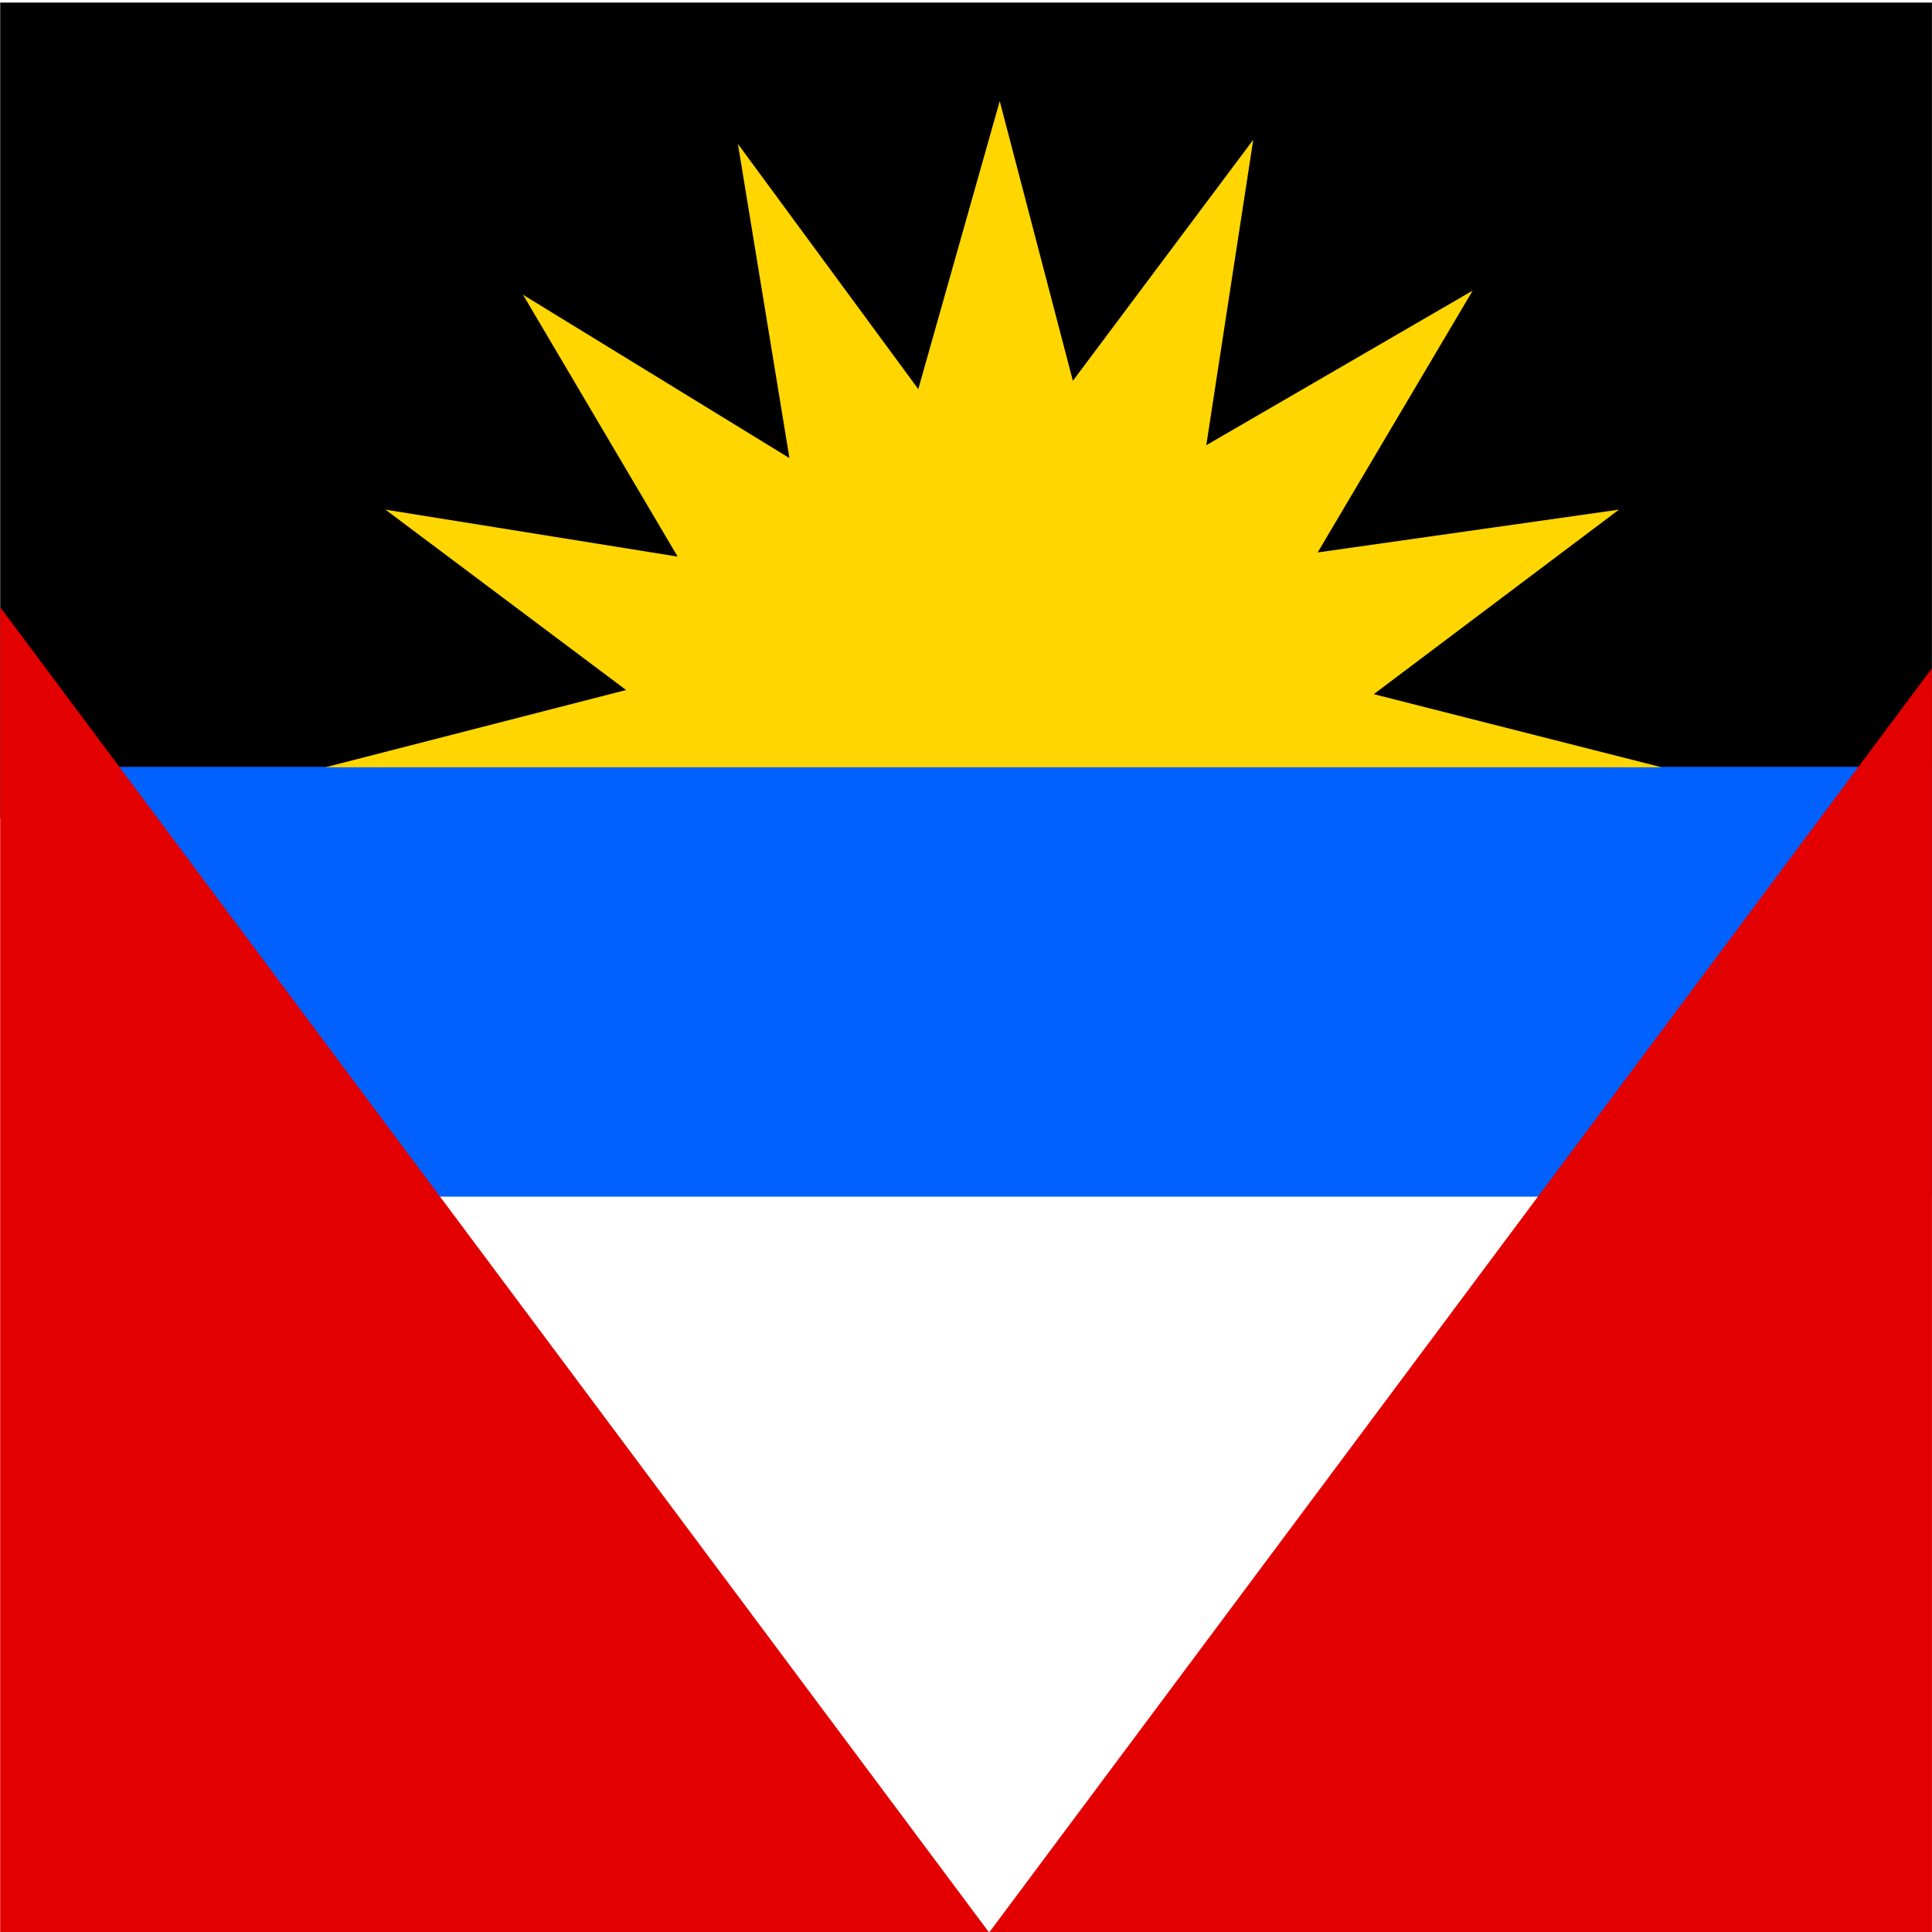
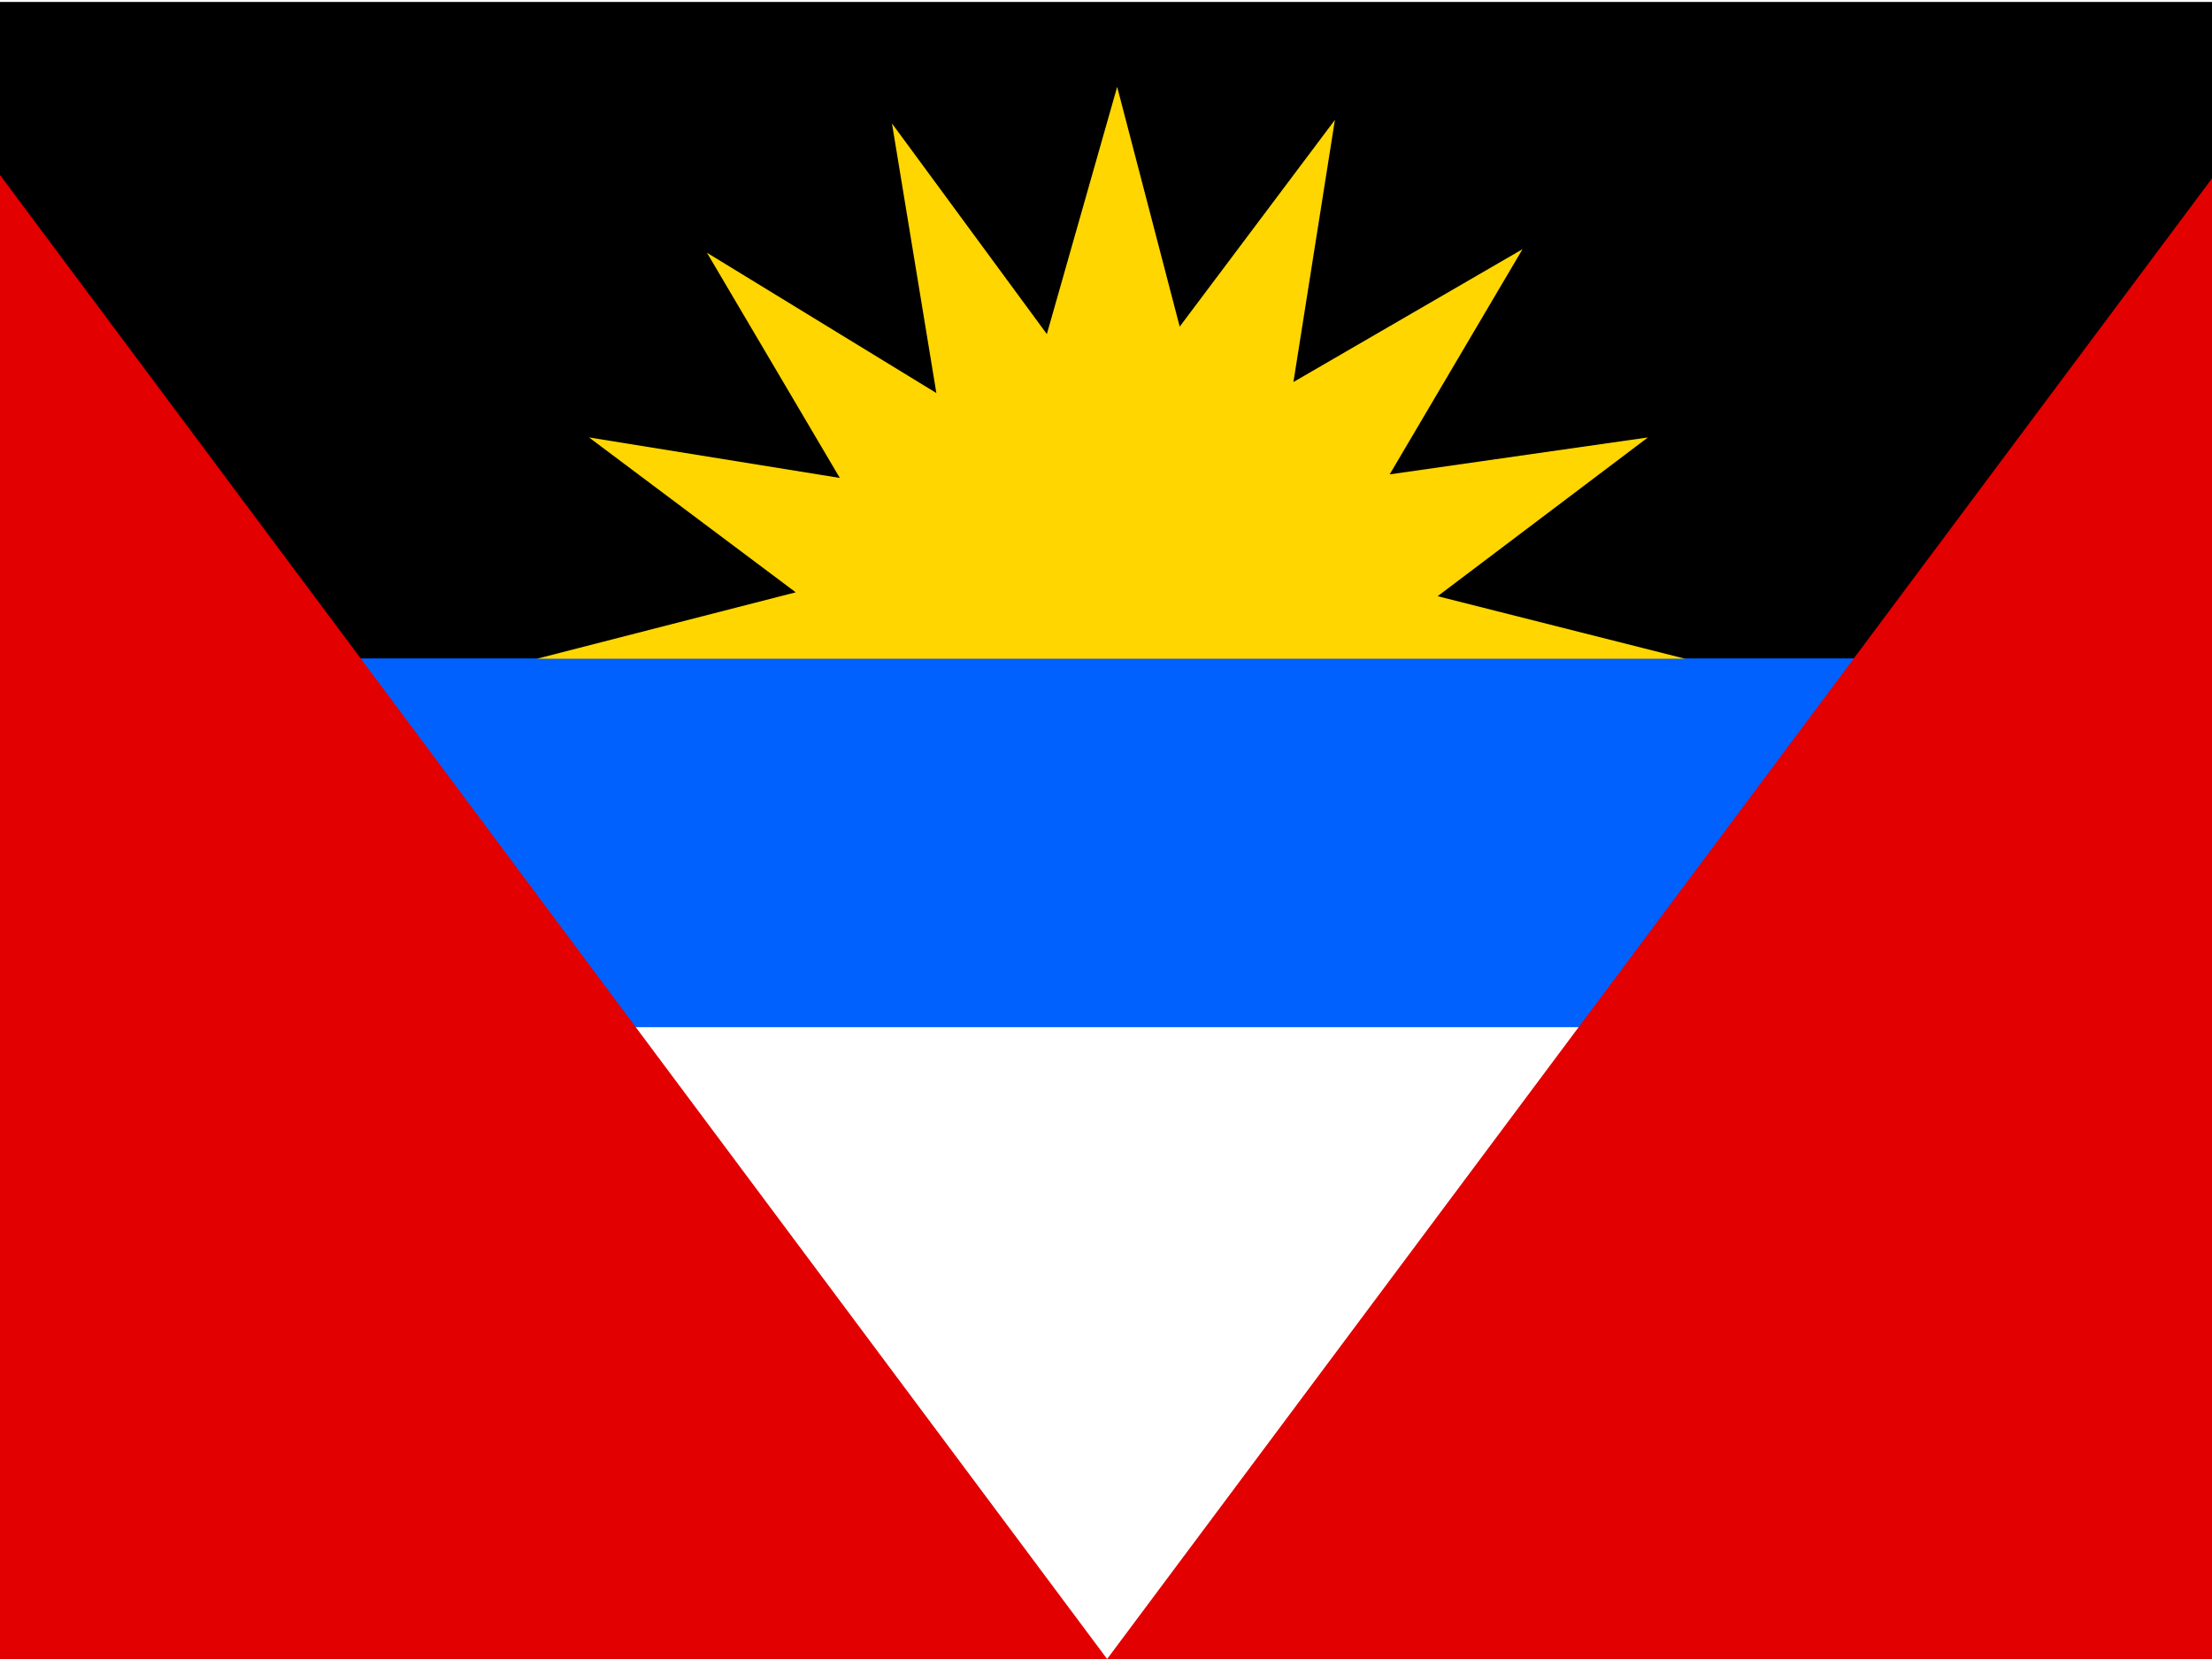
- <svg xmlns="http://www.w3.org/2000/svg" id="flag-icon-css-ag" viewBox="0 0 512 512">
+ <svg xmlns="http://www.w3.org/2000/svg" id="flag-icon-css-ag" viewBox="0 0 640 480">
  <defs>
    <clipPath id="a">
-       <path fill="#25ff01" d="M109 47.6h464.8v464.9H109z" />
+       <path fill-opacity=".7" d="M-79.7 0H603v512H-79.7z" />
    </clipPath>
  </defs>
-   <g fill-rule="evenodd" clip-path="url(#a)" transform="translate(-120 -52.4) scale(1.1014)">
-     <path fill="#fff" d="M0 47.6h693V512H0z" />
-     <path d="M1.5 48.2h690.9v196.2H1.5z" />
-     <path fill="#0061ff" d="M128.3 232.1h458.5v103.4H128.3z" />
-     <path fill="#e20000" d="M692.5 49.2v463.3H347L692.5 49.2zm-691.3 0v463.3h345.7L1.2 49.2z" />
-     <path fill="#ffd600" d="M508.8 232.2l-69.3-17.6 59-44.4-72.5 10.3 37.3-63-64.1 37.2 11.3-73.5-43.4 58-17.6-67.3-19.6 69.3-43.4-59 12.4 75.6-64.1-39.3 37.2 63-70.3-11.3 57.9 43.4-72.4 18.6h321.6z" />
+   <g fill-rule="evenodd" clip-path="url(#a)" transform="translate(74.7) scale(.9375)">
+     <path fill="#fff" d="M-120 0h763.3v511.5H-120z" />
+     <path d="M-118.3.6h760.9v216.1h-761z" />
+     <path fill="#0061ff" d="M21.3 203.2h505V317h-505z" />
+     <path fill="#e20000" d="M642.8 1.8V512H262L642.8 1.7zm-761.5 0V512H262L-118.7 1.7z" />
+     <path fill="#ffd600" d="M440.4 203.3L364 184l64.9-49-79.7 11.4 41-69.5-70.7 41L332.3 37l-47.9 63.8-19.3-74-21.7 76.3-47.8-65 13.7 83.2L138.5 78l41 69.5-77.4-12.5 63.8 47.8L86 203.3h354.3z" />
  </g>
</svg>
